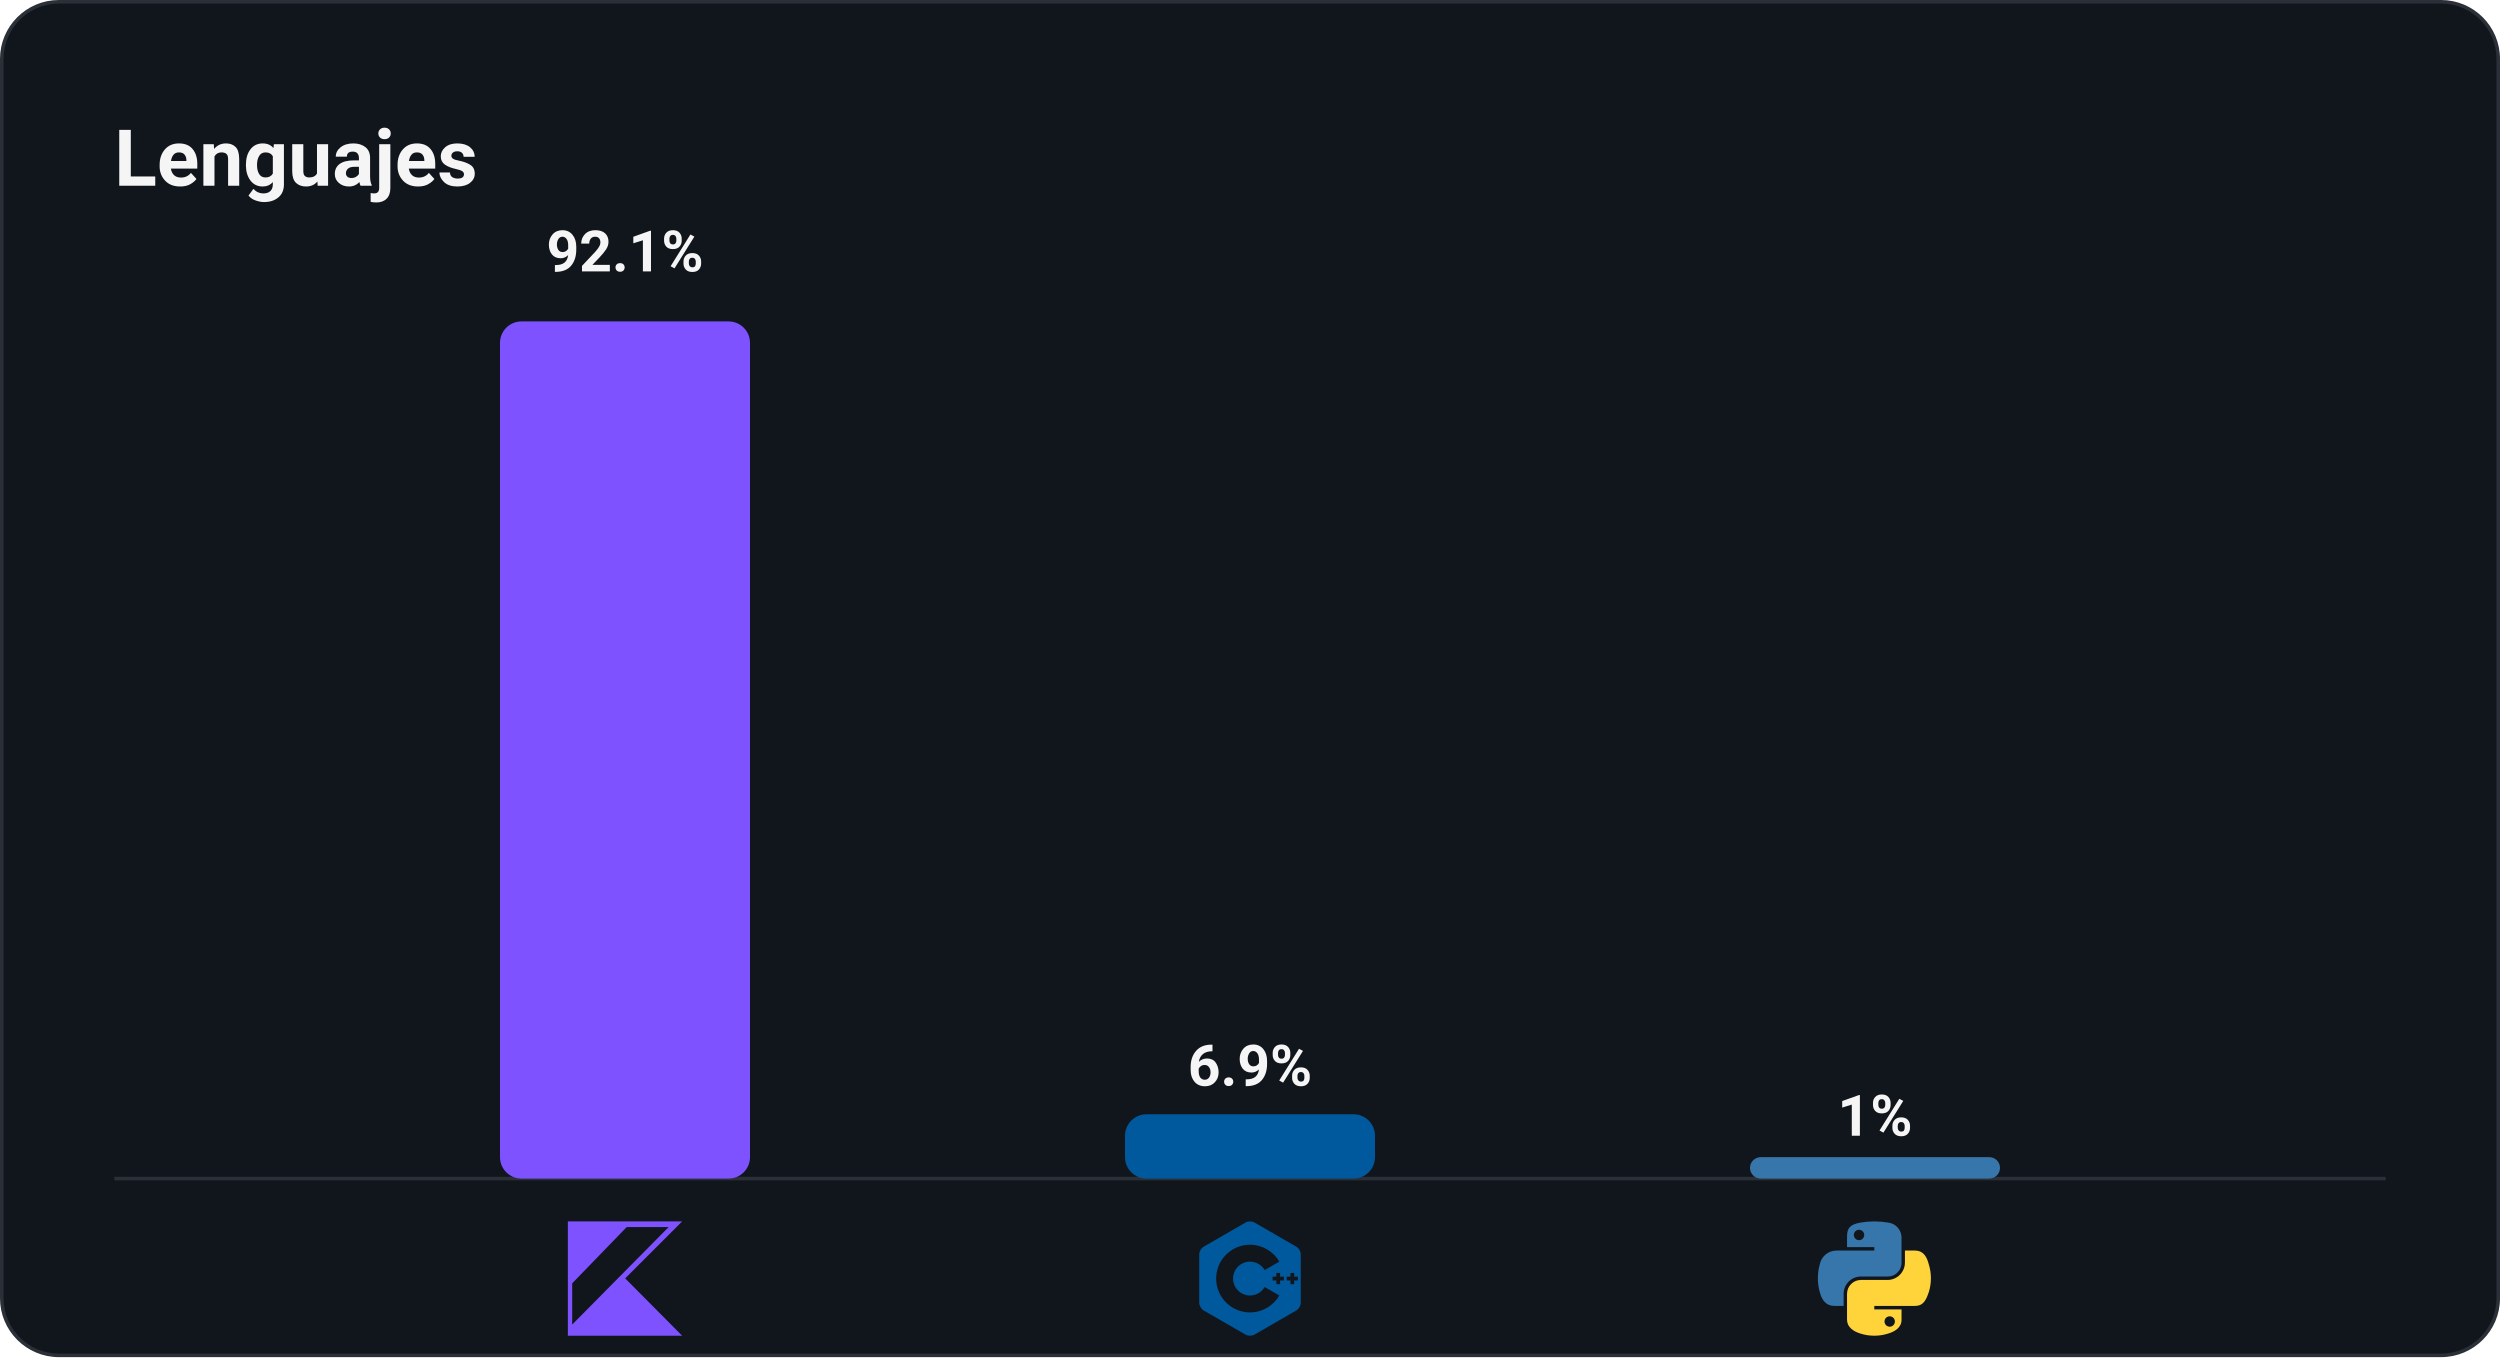
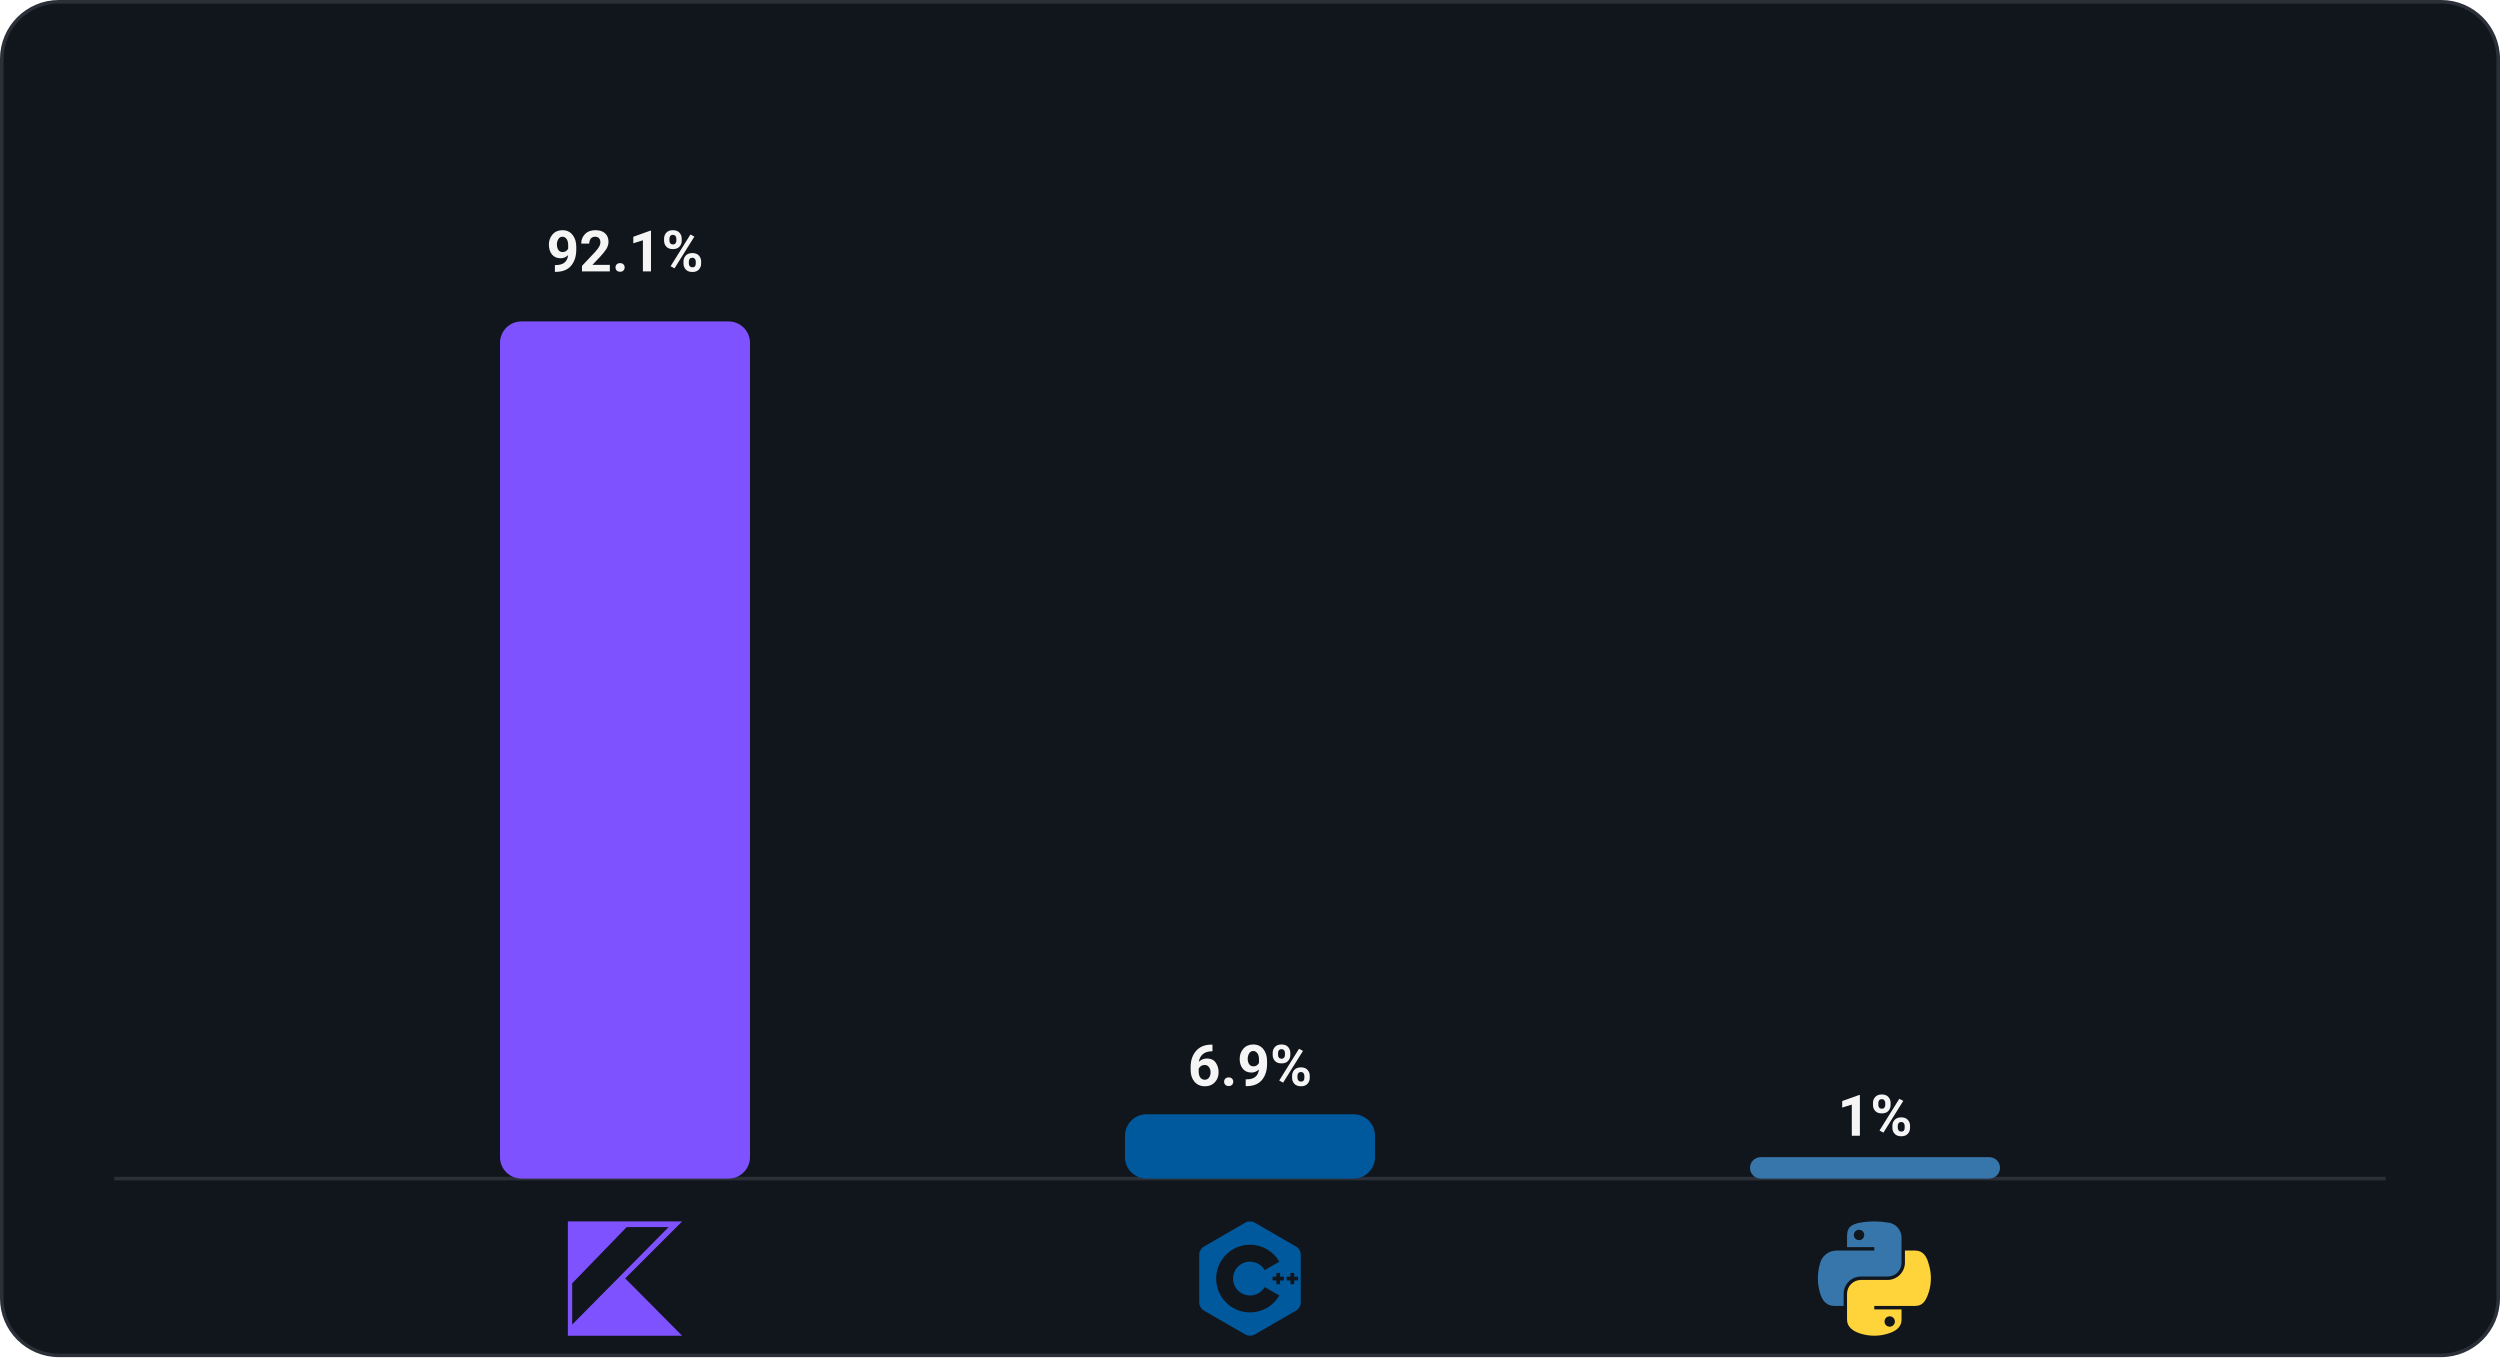
<svg xmlns="http://www.w3.org/2000/svg" viewBox="0 0 700 380" width="700" height="380">
  <rect x="0.5" y="0.5" width="699" height="379" rx="16" fill="#11151c" stroke="#2a2f38" stroke-width="1" />
-   <text x="32" y="52" font-family="-apple-system, Segoe UI, Roboto, Helvetica, Arial, sans-serif" font-size="22" font-weight="700" fill="#f5f5f5">Lenguajes</text>
  <line x1="32" y1="330" x2="668" y2="330" stroke="#2a2f38" stroke-width="1" />
  <g>
    <text x="175" y="76" text-anchor="middle" font-family="-apple-system, Segoe UI, Roboto, Helvetica, Arial, sans-serif" font-size="16" font-weight="600" fill="#f5f5f5">92.1%</text>
    <rect x="140" y="90" width="70" height="240" rx="6" fill="#7F52FF" />
    <svg x="159" y="342" width="32" height="32" viewBox="0 0 24 24">
      <path fill="#7F52FF" d="M24 0H0v24h24L12.04 11.96 24 0zM12.36 1.18h8.81L.91 21.66V13L12.36 1.18z" />
    </svg>
  </g>
  <g>
    <text x="350" y="304" text-anchor="middle" font-family="-apple-system, Segoe UI, Roboto, Helvetica, Arial, sans-serif" font-size="16" font-weight="600" fill="#f5f5f5">6.9%</text>
    <rect x="315" y="312" width="70" height="18" rx="6" fill="#00599C" />
    <svg x="334" y="342" width="32" height="32" viewBox="0 0 24 24">
      <path fill="#00599C" d="M22.394 6c-.167-.29-.398-.543-.652-.69L12.926.22c-.509-.294-1.34-.294-1.848 0L2.26 5.31c-.508.293-.923 1.013-.923 1.6v10.18c0 .294.104.62.271.91.167.29.398.543.652.69l8.816 5.09c.508.293 1.34.293 1.848 0l8.816-5.09c.254-.147.485-.4.652-.69.167-.29.27-.616.27-.91V6.91c.003-.294-.1-.62-.268-.91zM12 19.11c-3.92 0-7.109-3.19-7.109-7.11 0-3.92 3.19-7.11 7.11-7.11a7.133 7.133 0 016.156 3.553l-3.076 1.78a3.567 3.567 0 00-3.08-1.78A3.56 3.56 0 008.444 12 3.56 3.56 0 0012 15.555a3.57 3.57 0 003.08-1.778l3.078 1.78A7.135 7.135 0 0112 19.11zm7.11-6.715h-.79v.79h-.79v-.79h-.79v-.79h.79v-.79h.79v.79h.79zm2.962 0h-.79v.79h-.79v-.79h-.79v-.79h.79v-.79h.79v.79h.79z" />
    </svg>
  </g>
  <g>
    <text x="525" y="318" text-anchor="middle" font-family="-apple-system, Segoe UI, Roboto, Helvetica, Arial, sans-serif" font-size="16" font-weight="600" fill="#f5f5f5">1%</text>
    <rect x="490" y="324" width="70" height="6" rx="3" fill="#3776AB" />
    <svg x="509" y="342" width="32" height="32" viewBox="0 0 24 24">
      <path fill="#3776AB" d="M11.727 0a16.43 16.43 0 00-2.834.248l.098-.014C6.568.662 6.129 1.558 6.129 3.21v2.182h5.726v.727H3.981l-.066-.001A3.576 3.576 0 00.408 8.999l-.004.023c-.256.872-.403 1.874-.403 2.91s.147 2.038.422 2.985l-.019-.076c.407 1.695 1.379 2.902 3.04 2.902h1.969v-2.616a3.64 3.64 0 013.574-3.557h5.722a2.885 2.885 0 002.863-2.885v-.026.001-5.452A3.204 3.204 0 0014.724.233L14.71.232a17.319 17.319 0 00-2.879-.234h-.107.005zM8.631 1.755h.017a1.091 1.091 0 11-1.091 1.094v-.008c0-.596.48-1.08 1.074-1.086h.001z" />
      <path fill="#FFD43B" d="M18.287 6.119v2.542a3.672 3.672 0 01-3.572 3.63H8.991A2.922 2.922 0 006.129 15.2v5.453c0 1.551 1.349 2.464 2.862 2.91.855.277 1.839.437 2.86.437s2.005-.16 2.927-.456l-.068.019c1.44-.417 2.862-1.258 2.862-2.91v-2.184h-5.719v-.727h8.582c1.664 0 2.284-1.161 2.863-2.902.28-.87.441-1.871.441-2.91s-.161-2.04-.46-2.979l.019.07c-.411-1.656-1.2-2.902-2.863-2.902zm-3.216 13.807h.017a1.091 1.091 0 11-1.091 1.091v-.011c0-.595.48-1.077 1.074-1.08z" />
    </svg>
  </g>
</svg>
